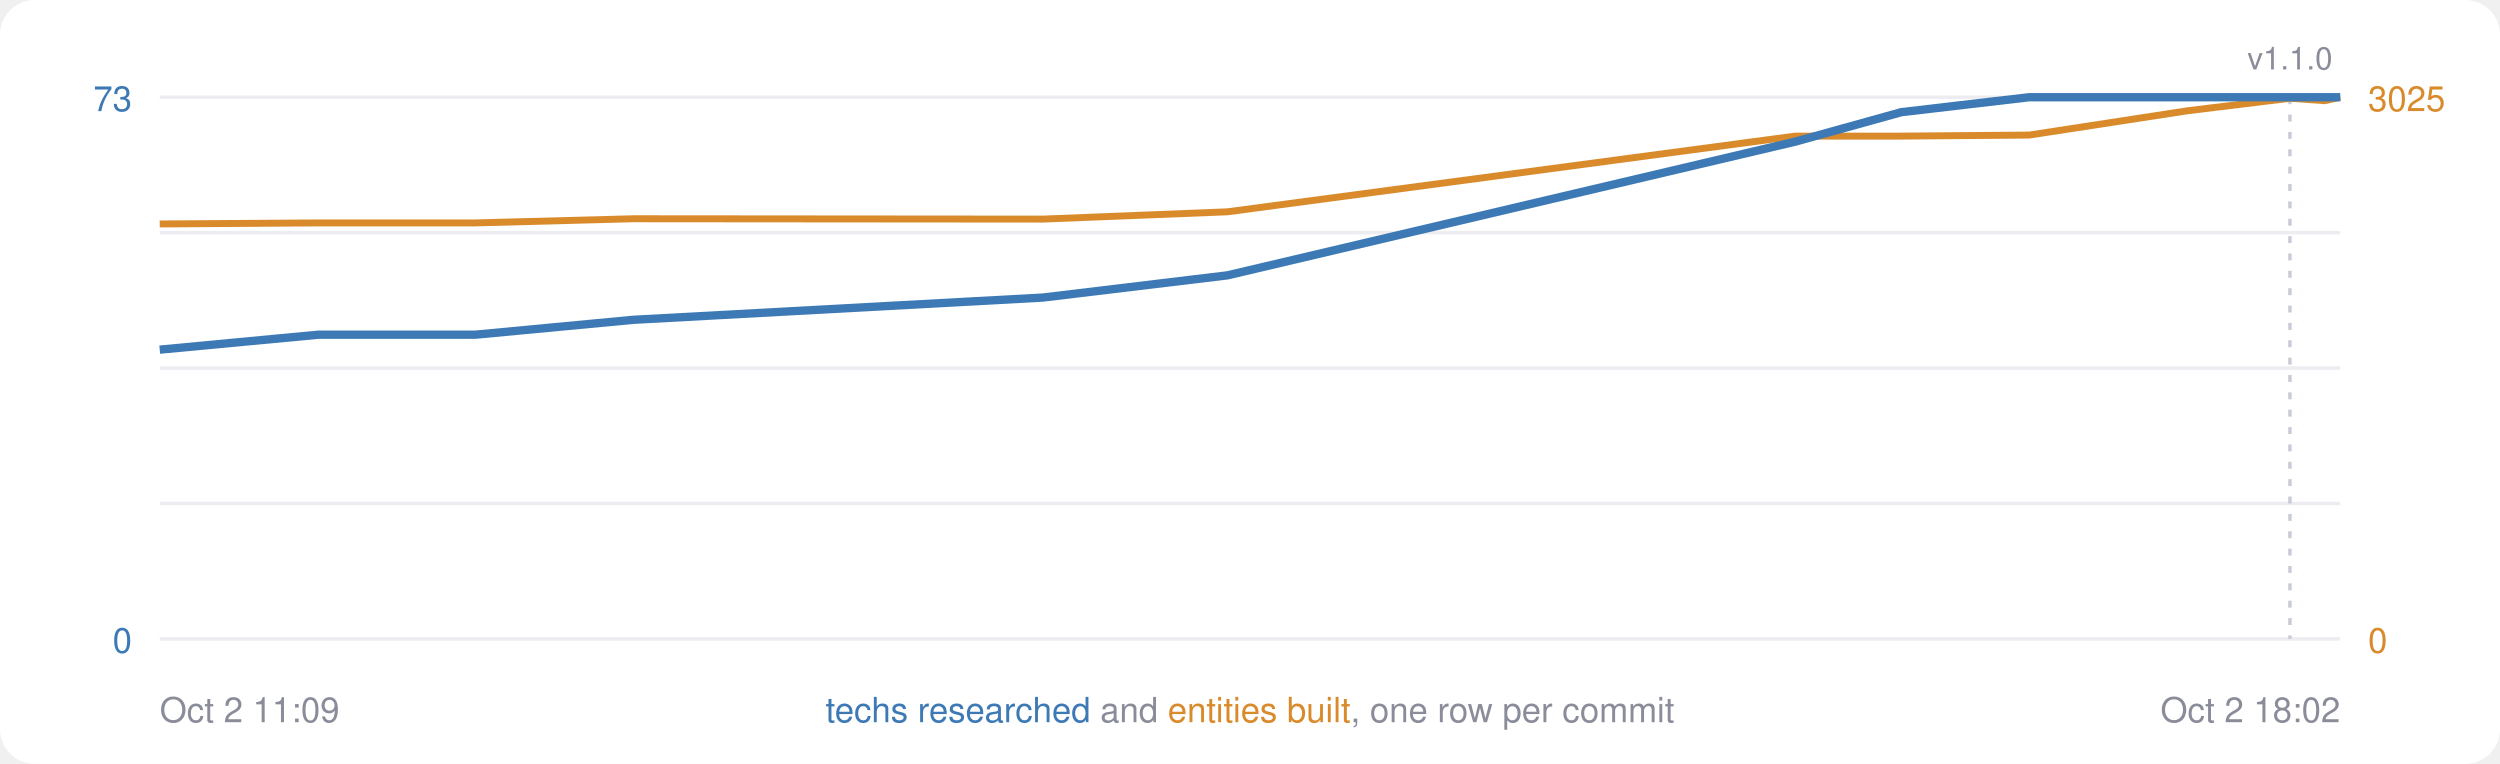
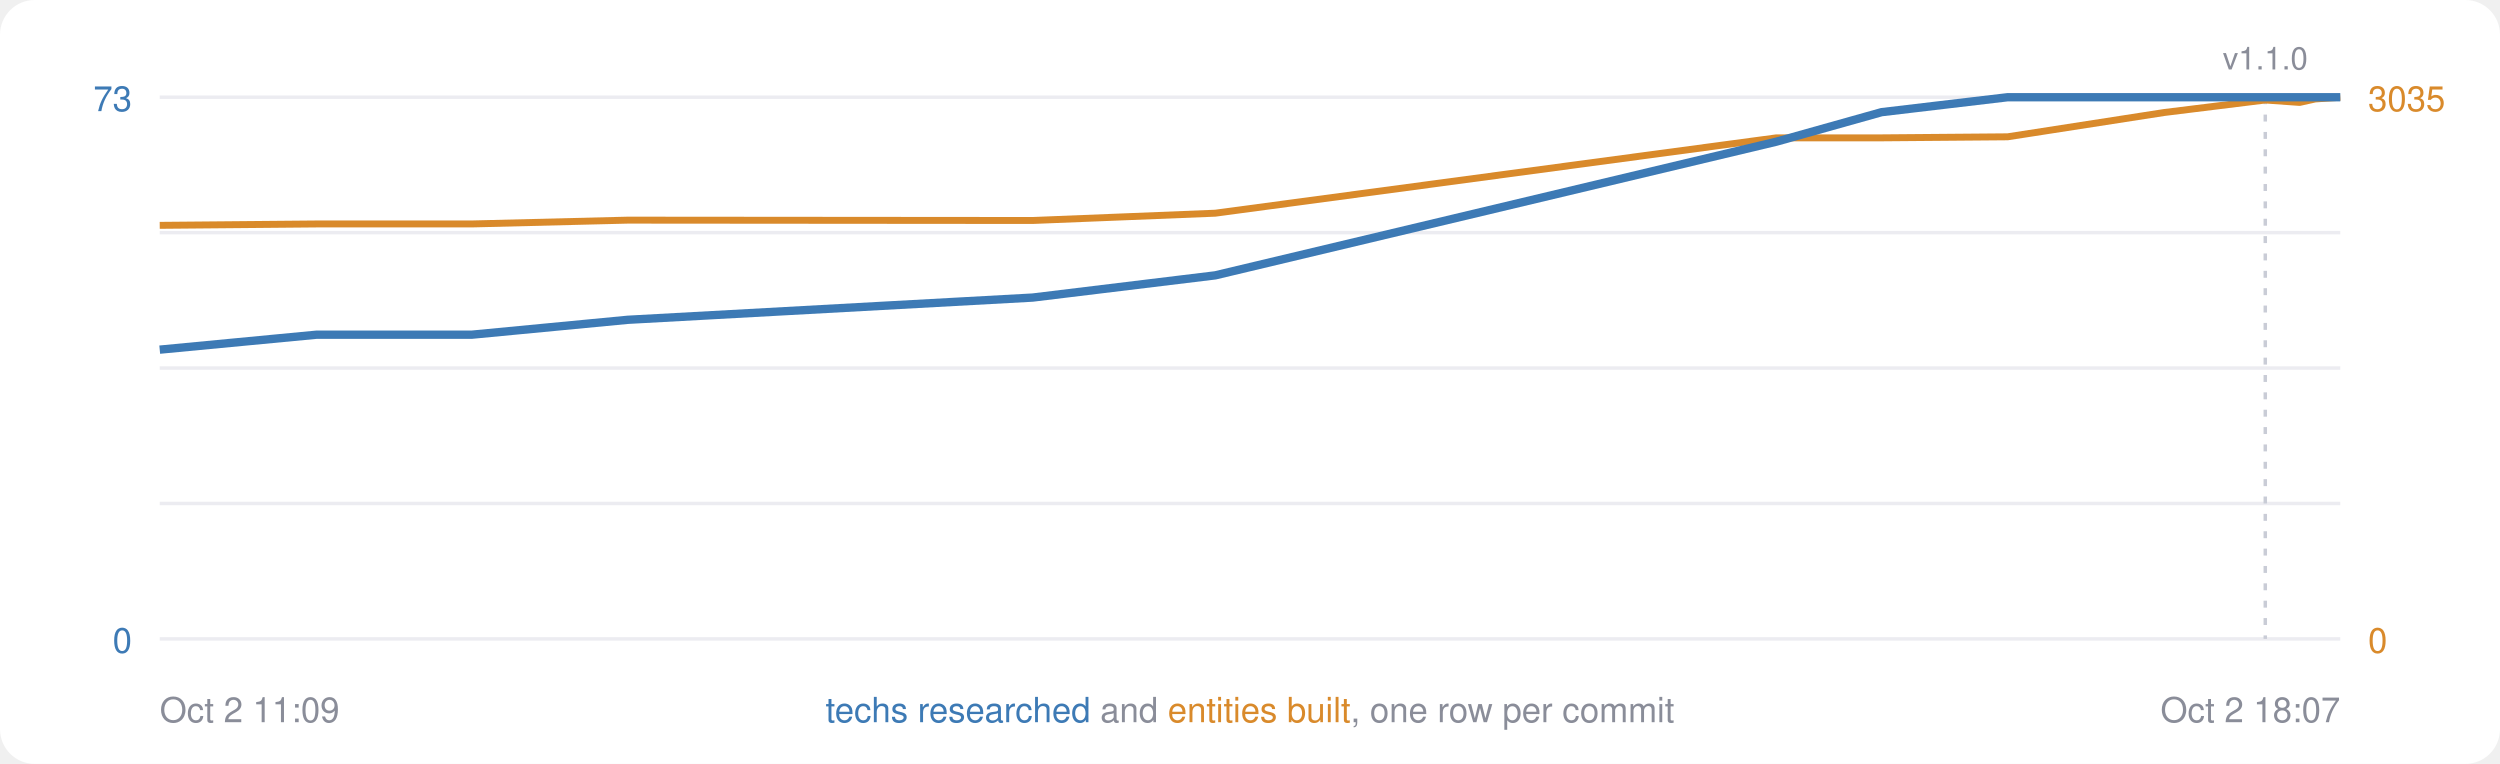
<svg xmlns="http://www.w3.org/2000/svg" viewBox="0 0 720 220" width="720" height="220" font-family="-apple-system,Helvetica,Arial,sans-serif">
  <rect width="720" height="220" fill="#ffffff" rx="10" />
  <line x1="46" y1="184.0" x2="674" y2="184.0" stroke="#ececf1" />
  <line x1="46" y1="145.0" x2="674" y2="145.0" stroke="#ececf1" />
  <line x1="46" y1="106.0" x2="674" y2="106.0" stroke="#ececf1" />
  <line x1="46" y1="67.0" x2="674" y2="67.0" stroke="#ececf1" />
  <line x1="46" y1="28.0" x2="674" y2="28.0" stroke="#ececf1" />
-   <line x1="659.5" y1="28" x2="659.5" y2="184" stroke="#c9ccd6" stroke-dasharray="2 3" />
-   <text x="659.5" y="20" text-anchor="middle" font-size="9" fill="#8a8d99">v1.1.0</text>
-   <polyline points="46.0,64.5 91.6,64.2 136.8,64.2 182.4,63.0 300.3,63.1 353.5,61.0 517.0,39.2 547.6,39.2 584.4,38.9 630.0,31.9 659.5,28.3 669.5,29.0 674.0,28.0" fill="none" stroke="#d98a2b" stroke-width="2" stroke-linejoin="round" />
-   <polyline points="46.0,100.7 91.6,96.4 136.8,96.4 182.4,92.1 300.3,85.7 353.5,79.3 517.0,40.8 547.6,32.3 584.4,28.0 630.0,28.0 659.5,28.0 669.5,28.0 674.0,28.0" fill="none" stroke="#3d7ab5" stroke-width="2.4" stroke-linejoin="round" />
+   <line x1="652.4" y1="28" x2="652.4" y2="184" stroke="#c9ccd6" stroke-dasharray="2 3" />
+   <text x="652.4" y="20" text-anchor="middle" font-size="9" fill="#8a8d99">v1.1.0</text>
+   <polyline points="46.0,64.9 91.1,64.5 135.8,64.5 180.8,63.4 297.4,63.5 350.0,61.4 511.6,39.7 541.9,39.7 578.2,39.4 623.3,32.4 652.4,28.8 662.3,29.5 666.8,28.5 674.0,28.0" fill="none" stroke="#d98a2b" stroke-width="2" stroke-linejoin="round" />
+   <polyline points="46.0,100.7 91.1,96.4 135.8,96.4 180.8,92.1 297.4,85.7 350.0,79.3 511.6,40.8 541.9,32.3 578.2,28.0 623.3,28.0 652.4,28.0 662.3,28.0 666.8,28.0 674.0,28.0" fill="none" stroke="#3d7ab5" stroke-width="2.4" stroke-linejoin="round" />
  <text x="38" y="32" text-anchor="end" font-size="10" fill="#3d7ab5">73</text>
  <text x="38" y="188" text-anchor="end" font-size="10" fill="#3d7ab5">0</text>
-   <text x="682" y="32" font-size="10" fill="#d98a2b">3025</text>
+   <text x="682" y="32" font-size="10" fill="#d98a2b">3035</text>
  <text x="682" y="188" font-size="10" fill="#d98a2b">0</text>
  <text x="46" y="208" font-size="10" fill="#8a8d99">Oct 2 11:09</text>
-   <text x="674" y="208" text-anchor="end" font-size="10" fill="#8a8d99">Oct 2 18:02</text>
+   <text x="674" y="208" text-anchor="end" font-size="10" fill="#8a8d99">Oct 2 18:07</text>
  <text x="360.0" y="208" text-anchor="middle" font-size="10" fill="#8a8d99">
    <tspan fill="#3d7ab5">techs researched</tspan>  and  <tspan fill="#d98a2b">entities built</tspan>, one row per commit</text>
</svg>
